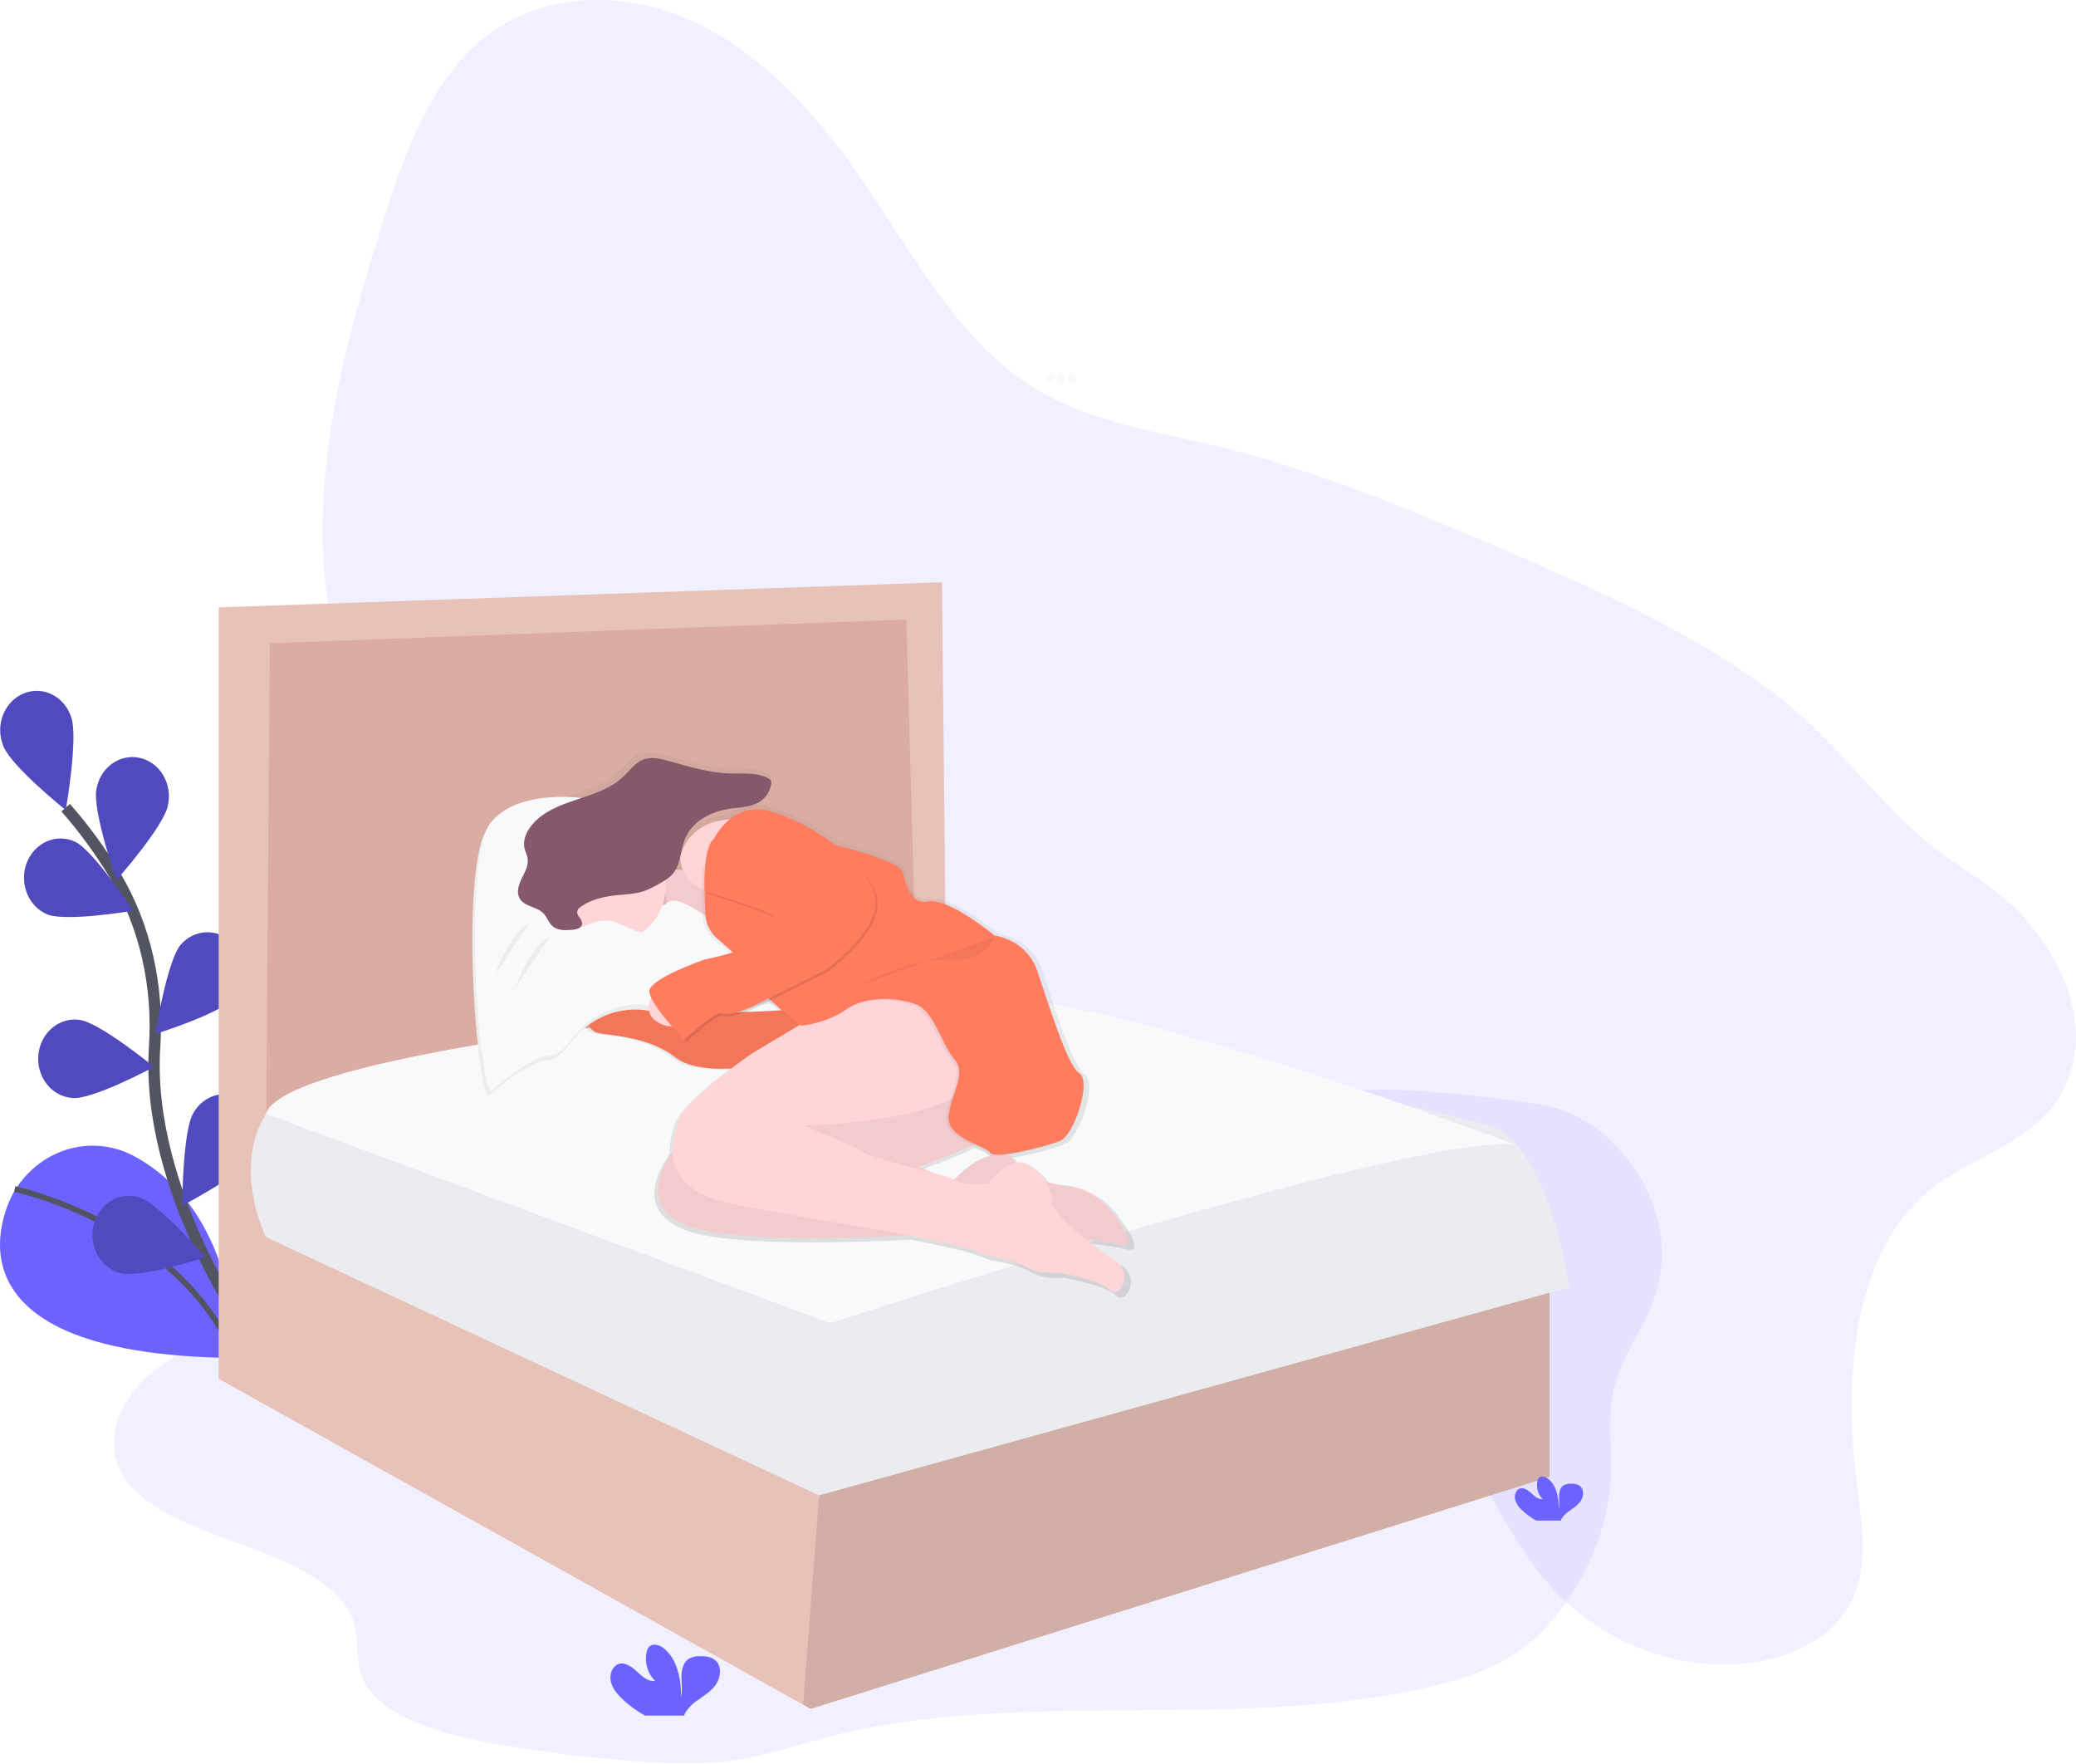
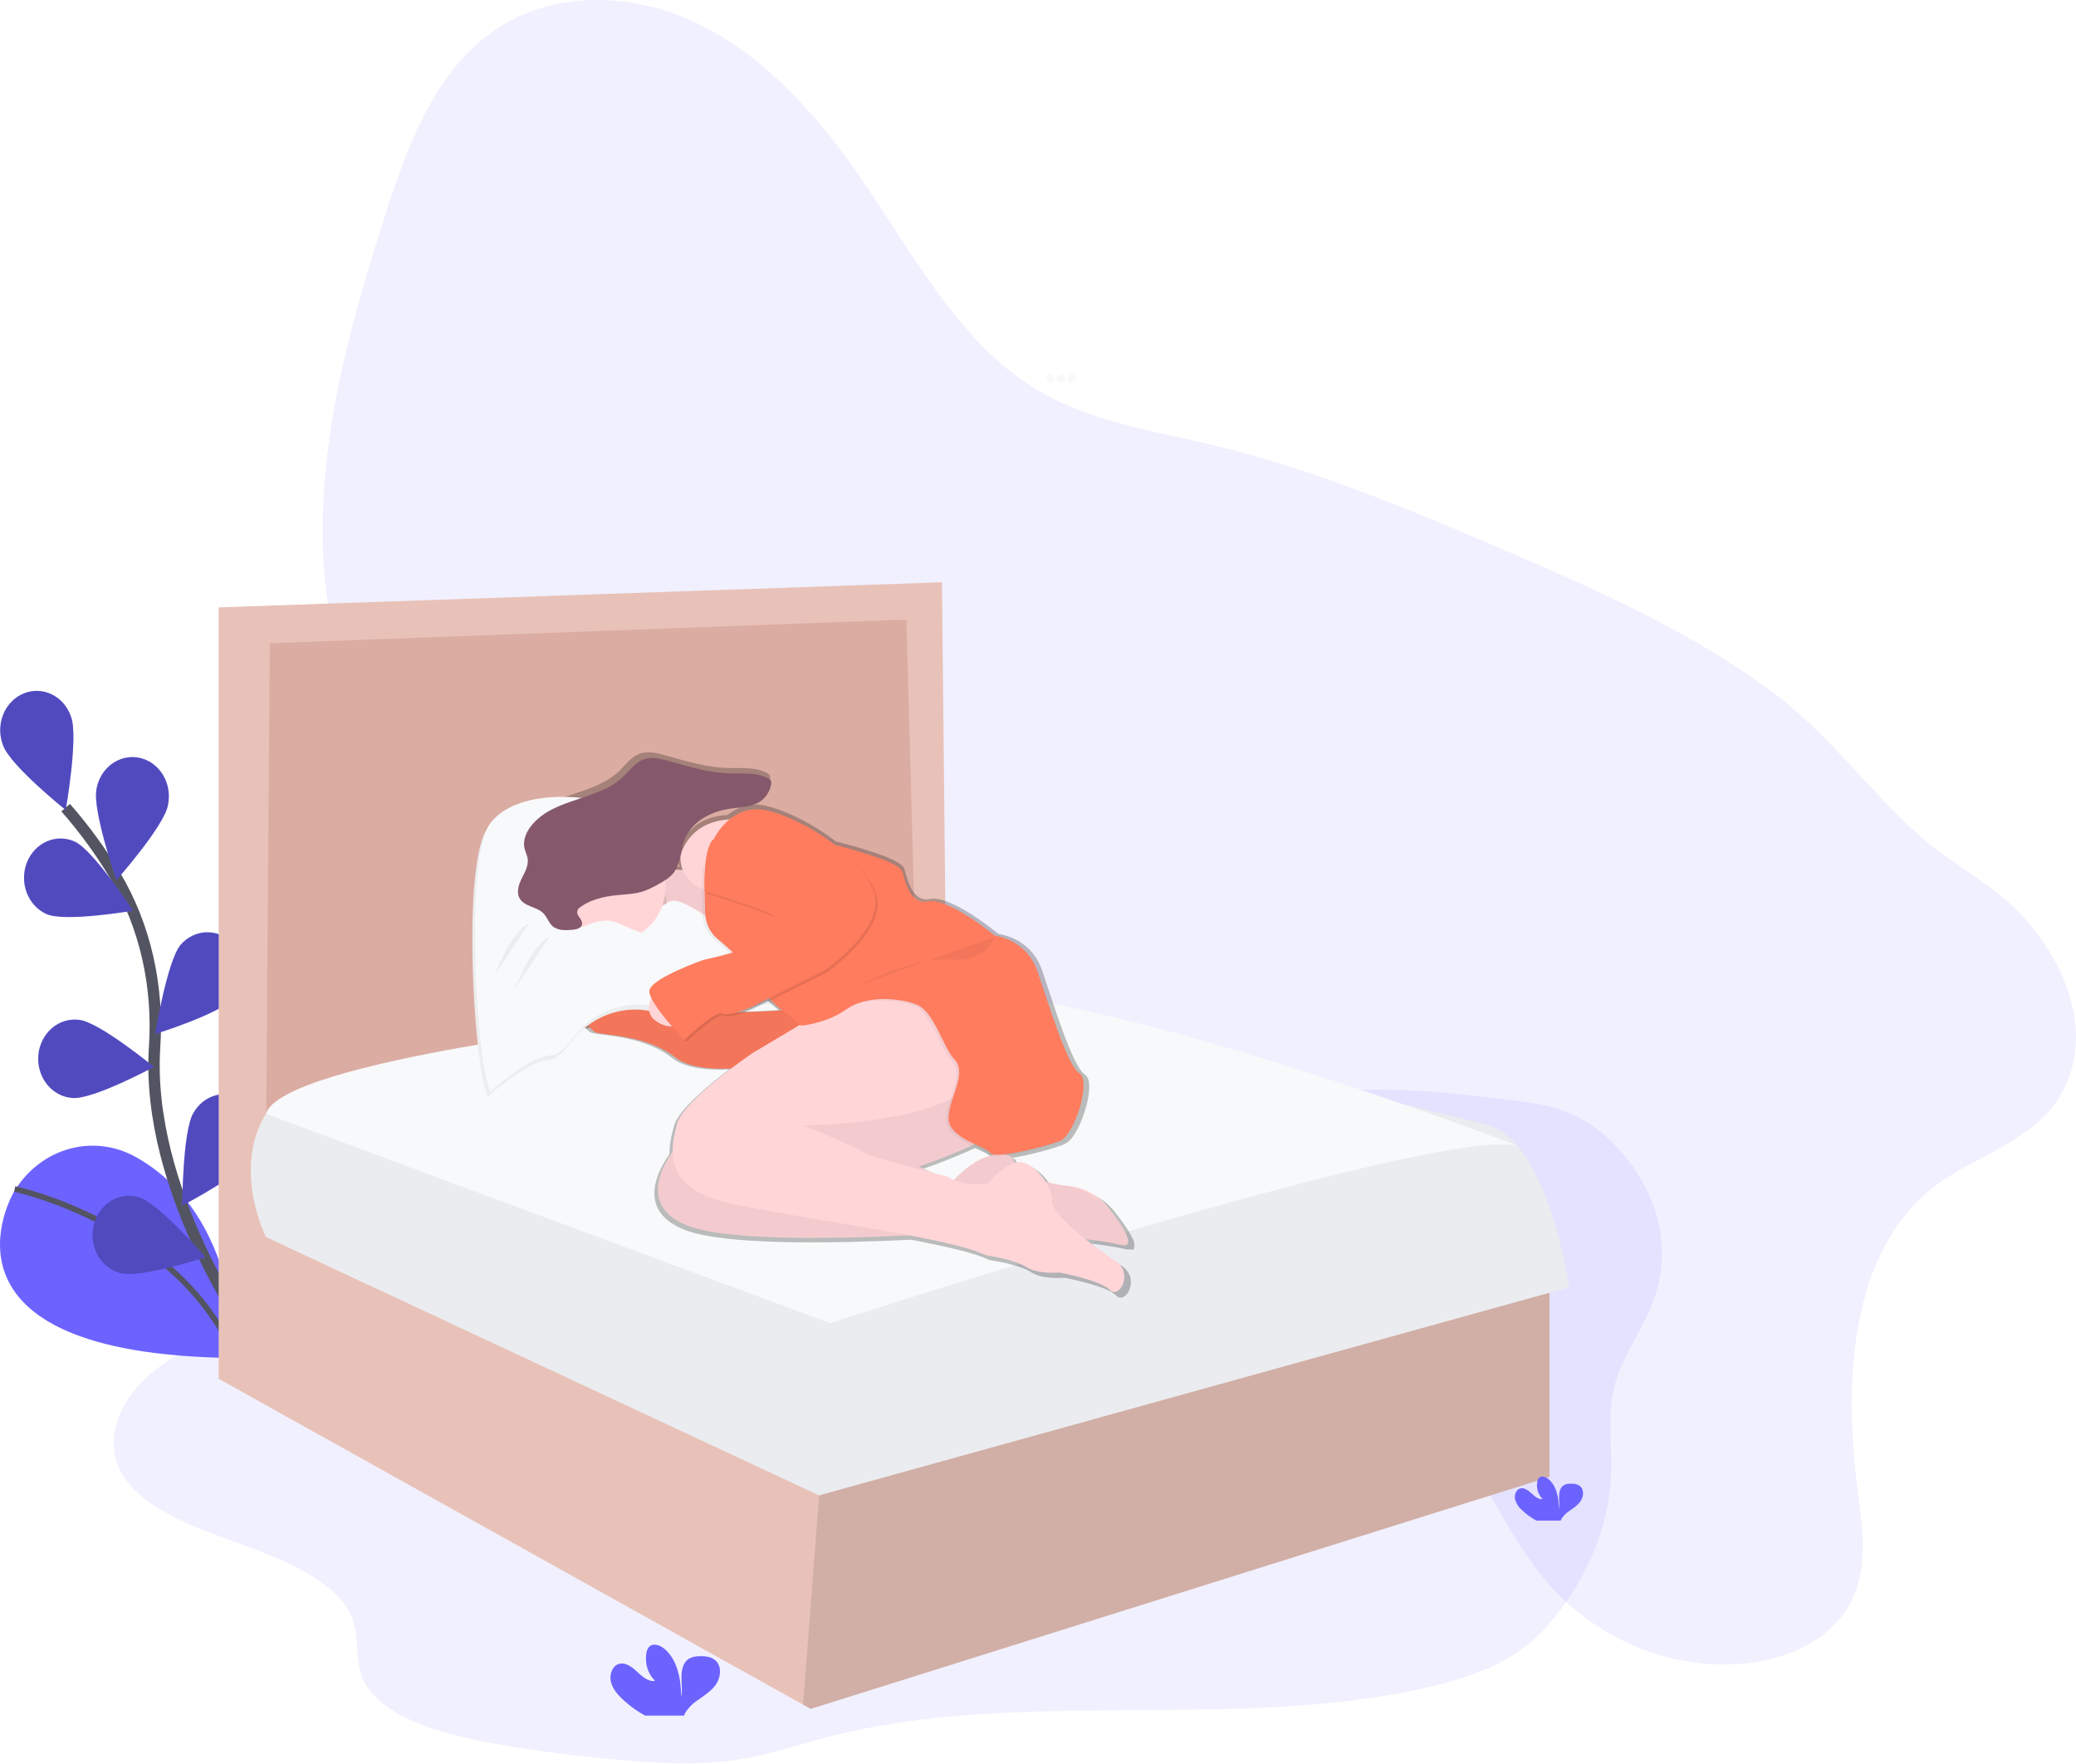
<svg xmlns="http://www.w3.org/2000/svg" width="365" height="310" viewBox="0 0 365 310" fill="none">
  <path opacity="0.1" d="M339.617 208.964C325.352 220.355 324.123 242.727 326.574 261.649C327.396 267.982 328.428 274.731 325.939 280.537C322.894 287.639 315.34 291.275 308.12 292.265C294.963 294.068 281.125 288.685 272.094 278.245C264.288 269.221 260.145 257.048 252.104 248.266C238.639 233.57 217.348 231.415 198.245 233.259C184.729 234.561 169.693 236.999 158.78 228.328C151.101 222.225 147.387 211.743 146.489 201.526C146.061 196.591 146.144 191.415 144.072 186.997C142.833 184.37 140.899 182.196 138.849 180.24C120.122 162.391 91.228 160.576 73.445 141.654C61.434 128.873 56.462 109.925 56.735 91.764C57.007 73.602 61.979 55.923 67.437 38.708C71.308 26.487 75.965 13.59 85.784 6.155C96.145 -1.707 110.521 -1.569 122.163 3.907C133.804 9.383 143.064 19.467 150.691 30.39C160.223 44.043 168.246 59.923 182.056 68.356C191.478 74.118 202.481 75.68 213.042 78.199C230.695 82.403 247.636 89.46 264.426 96.676C280.501 103.581 296.641 110.73 310.982 121.163C321.133 128.535 328.217 138.601 337.466 146.897C343.495 152.303 350.765 155.43 356.193 161.656C362.877 169.325 367.9 180.737 363.098 190.966C358.54 200.683 347.185 202.917 339.617 208.964Z" fill="#6C63FF" />
  <path d="M184.649 67.28C185.042 67.28 185.36 66.938 185.36 66.516C185.36 66.094 185.042 65.752 184.649 65.752C184.256 65.752 183.938 66.094 183.938 66.516C183.938 66.938 184.256 67.28 184.649 67.28Z" fill="#F8F9FA" />
  <path d="M186.548 67.28C186.941 67.28 187.259 66.938 187.259 66.516C187.259 66.094 186.941 65.752 186.548 65.752C186.155 65.752 185.837 66.094 185.837 66.516C185.837 66.938 186.155 67.28 186.548 67.28Z" fill="#F8F9FA" />
  <path d="M188.45 67.28C188.843 67.28 189.162 66.938 189.162 66.516C189.162 66.094 188.843 65.752 188.45 65.752C188.058 65.752 187.739 66.094 187.739 66.516C187.739 66.938 188.058 67.28 188.45 67.28Z" fill="#F8F9FA" />
  <path d="M2.458 209.506C2.458 209.506 -14.656 238.238 41.447 238.731C41.447 238.731 42.272 213.732 23.933 203.433C20.366 201.421 16.238 200.885 12.328 201.925C8.419 202.966 5 205.512 2.721 209.08L2.458 209.506Z" fill="#6C63FF" />
  <path d="M2.586 209.024C2.586 209.024 31.321 215.109 41.447 238.731" stroke="#535461" stroke-miterlimit="10" />
  <path d="M43.954 234.865C43.954 234.865 25.503 209.243 27.188 183.984C27.879 173.384 25.562 162.795 20.211 153.854C17.665 149.62 14.763 145.646 11.542 141.981" stroke="#535461" stroke-width="2" stroke-miterlimit="10" />
  <path d="M12.508 126.061C13.796 129.608 11.556 142.404 11.556 142.404C11.556 142.404 1.844 134.616 0.556 131.069C0.216 130.219 0.039 129.304 0.036 128.379C0.032 127.454 0.202 126.537 0.534 125.684C0.867 124.83 1.356 124.058 1.973 123.412C2.589 122.766 3.32 122.259 4.122 121.923C4.924 121.587 5.781 121.428 6.642 121.455C7.502 121.482 8.349 121.695 9.132 122.081C9.914 122.467 10.616 123.018 11.196 123.702C11.777 124.386 12.223 125.188 12.508 126.061V126.061Z" fill="#6C63FF" />
  <path d="M29.529 141.562C28.818 145.294 20.463 154.726 20.463 154.726C20.463 154.726 16.244 142.519 16.955 138.772C17.106 137.866 17.424 137.002 17.891 136.23C18.358 135.459 18.963 134.795 19.672 134.279C20.381 133.763 21.179 133.404 22.019 133.224C22.859 133.045 23.724 133.047 24.562 133.232C25.401 133.417 26.197 133.781 26.904 134.301C27.61 134.822 28.212 135.489 28.674 136.264C29.137 137.038 29.45 137.904 29.596 138.811C29.743 139.718 29.719 140.647 29.526 141.543L29.529 141.562Z" fill="#6C63FF" />
  <path d="M41.295 175.324C38.927 178.159 27.288 181.769 27.288 181.769C27.288 181.769 29.381 168.943 31.746 166.108C32.89 164.776 34.476 163.981 36.161 163.896C37.847 163.811 39.496 164.442 40.751 165.654C42.006 166.865 42.767 168.559 42.869 170.369C42.971 172.179 42.406 173.959 41.295 175.324V175.324Z" fill="#6C63FF" />
  <path d="M44.844 203.028C42.956 206.252 32.049 211.933 32.049 211.933C32.049 211.933 32.094 198.914 33.983 195.689C34.423 194.903 35.004 194.219 35.693 193.677C36.383 193.135 37.165 192.746 37.996 192.534C38.827 192.321 39.688 192.288 40.531 192.438C41.373 192.588 42.18 192.917 42.902 193.406C43.625 193.894 44.25 194.533 44.74 195.285C45.23 196.036 45.575 196.885 45.756 197.782C45.937 198.679 45.95 199.606 45.793 200.508C45.636 201.41 45.314 202.269 44.844 203.036V203.028Z" fill="#6C63FF" />
  <path d="M8.151 160.677C11.417 162.161 23.38 160.09 23.38 160.09C23.38 160.09 16.413 149.435 13.147 147.951C12.37 147.598 11.535 147.414 10.691 147.408C9.847 147.402 9.01 147.575 8.229 147.916C7.447 148.258 6.735 148.762 6.135 149.399C5.534 150.036 5.056 150.794 4.728 151.629C4.4 152.465 4.228 153.362 4.223 154.269C4.217 155.175 4.378 156.075 4.696 156.915C5.014 157.755 5.483 158.519 6.076 159.165C6.668 159.81 7.374 160.324 8.151 160.677V160.677Z" fill="#6C63FF" />
  <path d="M12.695 193.018C16.223 193.389 27.061 187.561 27.061 187.561C27.061 187.561 17.439 179.65 13.91 179.287C13.059 179.175 12.196 179.248 11.372 179.501C10.548 179.754 9.779 180.182 9.111 180.759C8.444 181.336 7.89 182.051 7.483 182.862C7.077 183.673 6.826 184.563 6.745 185.48C6.663 186.397 6.754 187.322 7.011 188.201C7.268 189.08 7.686 189.894 8.24 190.596C8.795 191.299 9.475 191.874 10.24 192.29C11.005 192.705 11.84 192.951 12.695 193.014V193.018Z" fill="#6C63FF" />
  <path d="M21.115 223.798C24.537 224.796 36.134 221.026 36.134 221.026C36.134 221.026 27.893 211.48 24.471 210.486C23.652 210.229 22.794 210.151 21.946 210.255C21.099 210.359 20.279 210.644 19.535 211.092C18.791 211.541 18.137 212.145 17.613 212.868C17.089 213.591 16.704 214.419 16.481 215.304C16.258 216.189 16.201 217.113 16.314 218.021C16.427 218.93 16.707 219.805 17.139 220.596C17.571 221.387 18.145 222.078 18.827 222.627C19.51 223.177 20.288 223.575 21.115 223.798V223.798Z" fill="#6C63FF" />
  <path opacity="0.25" d="M12.508 126.061C13.796 129.608 11.556 142.404 11.556 142.404C11.556 142.404 1.844 134.616 0.556 131.069C0.216 130.219 0.039 129.304 0.036 128.379C0.032 127.454 0.202 126.537 0.534 125.684C0.867 124.83 1.356 124.058 1.973 123.412C2.589 122.766 3.32 122.259 4.122 121.923C4.924 121.587 5.781 121.428 6.642 121.455C7.502 121.482 8.349 121.695 9.132 122.081C9.914 122.467 10.616 123.018 11.196 123.702C11.777 124.386 12.223 125.188 12.508 126.061V126.061Z" fill="black" />
  <path opacity="0.25" d="M29.529 141.562C28.818 145.294 20.463 154.726 20.463 154.726C20.463 154.726 16.244 142.519 16.955 138.772C17.106 137.866 17.424 137.002 17.891 136.23C18.358 135.459 18.963 134.795 19.672 134.279C20.381 133.763 21.179 133.404 22.019 133.224C22.859 133.045 23.724 133.047 24.562 133.232C25.401 133.417 26.197 133.781 26.904 134.301C27.61 134.822 28.212 135.489 28.674 136.264C29.137 137.038 29.45 137.904 29.596 138.811C29.743 139.718 29.719 140.647 29.526 141.543L29.529 141.562Z" fill="black" />
  <path opacity="0.25" d="M41.295 175.324C38.927 178.159 27.288 181.769 27.288 181.769C27.288 181.769 29.381 168.943 31.746 166.108C32.89 164.776 34.476 163.981 36.161 163.896C37.847 163.811 39.496 164.442 40.751 165.654C42.006 166.865 42.767 168.559 42.869 170.369C42.971 172.179 42.406 173.959 41.295 175.324V175.324Z" fill="black" />
  <path opacity="0.25" d="M44.844 203.028C42.956 206.252 32.049 211.933 32.049 211.933C32.049 211.933 32.094 198.914 33.983 195.689C34.423 194.903 35.004 194.219 35.693 193.677C36.383 193.135 37.165 192.746 37.996 192.534C38.827 192.321 39.688 192.288 40.531 192.438C41.373 192.588 42.18 192.917 42.902 193.406C43.625 193.894 44.25 194.533 44.74 195.285C45.23 196.036 45.575 196.885 45.756 197.782C45.937 198.679 45.95 199.606 45.793 200.508C45.636 201.41 45.314 202.269 44.844 203.036V203.028Z" fill="black" />
  <path opacity="0.25" d="M8.151 160.677C11.417 162.161 23.38 160.09 23.38 160.09C23.38 160.09 16.413 149.435 13.147 147.951C12.37 147.598 11.535 147.414 10.691 147.408C9.847 147.402 9.01 147.575 8.229 147.916C7.447 148.258 6.735 148.762 6.135 149.399C5.534 150.036 5.056 150.794 4.728 151.629C4.4 152.465 4.228 153.362 4.223 154.269C4.217 155.175 4.378 156.075 4.696 156.915C5.014 157.755 5.483 158.519 6.076 159.165C6.668 159.81 7.374 160.324 8.151 160.677V160.677Z" fill="black" />
  <path opacity="0.25" d="M12.695 193.018C16.223 193.389 27.061 187.561 27.061 187.561C27.061 187.561 17.439 179.65 13.91 179.287C13.059 179.175 12.196 179.248 11.372 179.501C10.548 179.754 9.779 180.182 9.111 180.759C8.444 181.336 7.89 182.051 7.483 182.862C7.077 183.673 6.826 184.563 6.745 185.48C6.663 186.397 6.754 187.322 7.011 188.201C7.268 189.08 7.686 189.894 8.24 190.596C8.795 191.299 9.475 191.874 10.24 192.29C11.005 192.705 11.84 192.951 12.695 193.014V193.018Z" fill="black" />
  <path opacity="0.25" d="M21.115 223.798C24.537 224.796 36.134 221.026 36.134 221.026C36.134 221.026 27.893 211.48 24.471 210.486C23.652 210.229 22.794 210.151 21.946 210.255C21.099 210.359 20.279 210.644 19.535 211.092C18.791 211.541 18.137 212.145 17.613 212.868C17.089 213.591 16.704 214.419 16.481 215.304C16.258 216.189 16.201 217.113 16.314 218.021C16.427 218.93 16.707 219.805 17.139 220.596C17.571 221.387 18.145 222.078 18.827 222.627C19.51 223.177 20.288 223.575 21.115 223.798V223.798Z" fill="black" />
  <path opacity="0.1" d="M160.023 185.672C153.463 185.516 146.416 185.869 141.203 188.64C131.536 193.768 132.838 204.167 126.534 211.383C121.21 217.476 111.035 220.64 101.168 222.659C85.093 225.95 68.235 227.181 52.271 230.717C42.859 232.802 33.517 235.834 27.067 241.02C20.618 246.207 17.725 253.943 22.085 260.08C26.118 265.752 35.001 268.787 43.09 271.726C51.18 274.664 59.749 278.519 62 284.645C63.253 288.054 62.321 291.731 63.785 295.096C66.671 301.737 77.481 304.872 87.192 306.568C94.95 307.922 102.836 308.92 110.783 309.536C117.132 310.037 123.627 310.3 129.858 309.325C135.254 308.479 140.25 306.728 145.426 305.381C178.307 296.777 216.126 304.219 249.663 296.933C255.767 295.616 261.771 293.761 266.397 290.726C269.85 288.47 272.404 285.65 274.555 282.726C280.031 275.306 283.031 266.984 283.262 258.64C283.401 253.639 282.572 248.585 283.846 243.658C285.182 238.531 288.748 233.815 290.647 228.773C294.1 219.609 291.683 209.48 284.167 201.552C281.484 198.629 278.195 196.432 274.569 195.14C271.531 194.094 268.134 193.693 264.788 193.285C255.467 192.198 246.024 191.107 236.619 191.72C229.929 192.157 223.379 193.452 216.668 193.686C207.249 194.016 199.871 191.682 191.333 189.49C181.511 186.989 170.459 185.917 160.023 185.672Z" fill="#6C63FF" />
  <path d="M41.478 109.825V209.061L164.345 183.413L161.997 107.302L41.478 109.825Z" fill="#DBACA2" />
  <path d="M272.439 226.829V259.627L142.529 300.417L141.203 299.678L38.447 242.386V106.775L165.616 102.36L166.399 177.628L161.31 179.313L159.353 108.912L47.444 113.083L46.664 215.053L144.093 260.888L144.169 260.87L272.439 226.829Z" fill="#E8C2B8" />
  <path opacity="0.1" d="M272.439 226.829V259.627L142.529 300.417L141.203 299.678L144.169 260.87L272.439 226.829Z" fill="black" />
  <path d="M115.824 179.205C115.824 179.205 52.927 185.95 46.819 195.719C40.712 205.488 46.767 217.472 46.767 217.472L144.003 262.884L275.867 226.302C275.867 226.302 272.346 200.65 261.391 197.708C250.436 194.766 163.168 174.582 163.168 174.582C163.168 174.582 127.952 172.267 115.824 179.205Z" fill="#EBECF0" />
  <path d="M46.76 195.812L145.954 232.606C145.954 232.606 251.755 198.131 266.742 201.377C266.742 201.377 192.731 172.909 163.168 174.148C139.608 175.135 114.94 179.29 114.94 179.29C114.94 179.29 49.502 186.355 46.76 195.812Z" fill="#F8F9FA" />
-   <path d="M199.377 219.483L199.402 219.446V219.423L199.419 219.386V219.36V219.323V219.297V219.257V219.231V219.182V219.16C199.419 219.138 199.419 219.116 199.419 219.093C199.419 219.067 199.419 219.041 199.419 219.015C199.419 218.989 199.419 219.015 199.419 218.989C199.419 218.963 199.419 218.952 199.419 218.934V218.9V218.845V218.808V218.752V218.715V218.655V218.618V218.555V218.522L199.391 218.429L199.357 218.325V218.292L199.329 218.218V218.177L199.302 218.106L199.284 218.062L199.257 217.991L199.236 217.943L199.205 217.873L199.184 217.828L199.146 217.75L199.125 217.709L199.074 217.602L199.012 217.476L198.991 217.435L198.946 217.346L198.922 217.298L198.877 217.216L198.849 217.164L198.804 217.082L198.728 216.96L198.68 216.878L198.649 216.826L198.597 216.737L198.57 216.689L198.501 216.57V216.548L198.414 216.407L198.387 216.366L198.324 216.266L198.29 216.214L198.231 216.125L198.197 216.069L198.138 215.98L198.1 215.921L198.038 215.847L198 215.791L197.934 215.695L197.9 215.647L197.813 215.52V215.502L197.713 215.353L197.679 215.301L197.613 215.205L197.568 215.142L197.506 215.053L197.461 214.99L197.399 214.901L197.354 214.841L197.289 214.749L197.244 214.689L197.175 214.593L197.133 214.537L197.051 214.426L197.023 214.389C196.712 213.966 196.391 213.543 196.07 213.135C195.164 211.978 194.055 211.024 192.807 210.329C191.558 209.633 190.194 209.208 188.792 209.08C188.506 209.054 188.205 209.02 187.901 208.979H187.774L187.549 208.946H187.442L187.097 208.894L186.769 208.838L186.655 208.816L186.424 208.772L186.286 208.742L186.075 208.697L185.927 208.664L185.726 208.616L185.574 208.579L185.374 208.527L185.219 208.486L185.022 208.43L184.867 208.386L184.67 208.326C183.634 206.672 182.06 205.199 180.527 204.913C180.105 204.843 179.673 204.867 179.26 204.983L179.187 204.898L179.084 204.772L178.946 204.583L178.856 204.457L178.711 204.238L178.638 204.13C178.567 204.019 178.499 203.905 178.435 203.789C178.231 203.691 178.018 203.618 177.799 203.57C180.854 203.073 183.867 202.31 186.807 201.288C186.949 201.23 187.085 201.154 187.211 201.062L187.273 201.04C189.831 200.038 192.973 190.28 190.764 188.915C188.554 187.549 185.181 176.3 183.203 170.538C181.224 164.776 175.524 164.164 175.524 164.164C175.524 164.164 167.266 157.289 163.544 158.039C159.822 158.788 159.239 152.789 158.89 152.54C158.85 152.504 158.816 152.46 158.79 152.41C157.892 150.9 150.756 148.886 146.907 147.891C143.143 144.96 138.655 142.686 135.027 141.747C133.814 141.395 132.543 141.349 131.311 141.613C130.08 141.877 128.922 142.443 127.928 143.268C120.305 143.684 119.09 149.873 119.09 149.873C119.064 150.717 119.2 151.558 119.49 152.343C119.079 152.349 118.667 152.326 118.258 152.273C119.142 150.704 119.169 148.685 119.829 146.96C121.13 143.547 124.721 141.784 128.115 141.324C130.093 141.057 132.258 141.057 133.818 139.725C134.621 139.035 135.17 138.061 135.365 136.976C135.428 136.742 135.409 136.491 135.31 136.271C135.213 136.129 135.083 136.016 134.933 135.945C132.89 134.772 130.428 135.076 128.108 135.021C124.338 134.932 120.664 133.822 117.018 132.795C115.475 132.36 113.808 131.941 112.316 132.557C110.908 133.136 109.948 134.516 108.819 135.588C104.192 139.974 96.511 139.339 92.395 144.281C91.442 145.428 90.728 146.982 91.076 148.474C91.218 149.082 91.532 149.642 91.632 150.262C91.833 151.486 91.183 152.659 90.635 153.753C90.086 154.848 89.599 156.176 90.117 157.289C90.9 158.988 93.293 158.862 94.536 160.209C95.112 160.836 95.392 161.734 95.993 162.331C96.956 163.285 98.437 163.211 99.742 163.073C100.257 163.021 101.027 162.869 101.31 162.383C102.319 163.404 103.535 164.158 104.862 164.588C106.189 165.017 107.591 165.109 108.957 164.858C110.323 164.606 111.615 164.017 112.733 163.137C113.851 162.257 114.764 161.11 115.399 159.786C118.212 159.582 121.007 160.394 123.34 162.094C123.692 163.207 124.337 164.187 125.197 164.914C126.012 165.6 126.982 166.442 127.959 167.344C125.484 168.045 123.285 168.494 123.285 168.494C123.285 168.494 113.514 171.87 113.514 174.119C113.549 174.526 113.667 174.92 113.859 175.272C113.612 175.831 113.472 176.438 113.449 177.057C110.752 176.567 108.594 175.829 107.479 174.742C107.479 174.742 107.162 174.649 106.671 174.545C106.015 173.644 104.089 171.139 102.943 171.239C102.18 171.306 101.907 173.213 101.81 174.92C101.71 175.013 101.622 175.12 101.548 175.239C100.384 177.113 102.48 180.864 103.875 181.491C105.27 182.118 112.948 181.862 118.182 185.991C120.502 187.82 124.49 188.173 128.194 188.002C124.469 190.829 119.252 195.174 118.527 197.867C118.137 199.296 117.678 201.069 117.706 202.891C115.427 206.13 111.978 212.968 120.505 216.248C127.535 218.945 146.592 218.6 160.171 217.939C166.489 219.138 171.706 220.344 173.895 221.497C173.895 221.497 179.129 222.24 181.224 223.623C183.32 225.007 187.156 224.625 187.156 224.625C187.156 224.625 194.599 226.002 196.229 227.749C197.858 229.497 200.648 224.748 197.161 222.499C195.801 221.624 193.774 220.18 191.81 218.6C194.333 218.919 196.56 219.268 197.976 219.624L198.117 219.657H198.162H198.252H198.304H198.38H198.428H198.501H198.846H198.936H198.963H199.018H199.049H199.094H199.122H199.163H199.191L199.229 219.639H199.253L199.288 219.613H199.305L199.35 219.572L199.377 219.483ZM167.245 207.499C167.245 207.499 166.265 207.258 164.801 206.887L161.894 205.625C161.894 205.625 166.855 203.948 171.45 201.815C172.766 202.435 173.922 202.928 174.212 203.377C174.337 203.526 174.507 203.622 174.692 203.648C172.966 204.108 170.749 205.291 168.15 208.022C167.834 207.877 167.532 207.702 167.245 207.499V207.499ZM132.12 177.372L134.989 175.94C135.614 176.512 136.283 177.053 136.939 177.58C135.365 177.68 133.249 177.792 130.856 177.862C131.588 177.599 132.12 177.372 132.12 177.372Z" fill="url(#paint0_linear)" />
+   <path d="M199.377 219.483L199.402 219.446V219.423L199.419 219.386V219.36V219.323V219.297V219.257V219.231V219.182V219.16C199.419 219.138 199.419 219.116 199.419 219.093C199.419 219.067 199.419 219.041 199.419 219.015C199.419 218.989 199.419 219.015 199.419 218.989C199.419 218.963 199.419 218.952 199.419 218.934V218.9V218.845V218.808V218.752V218.715V218.655V218.618V218.555V218.522L199.391 218.429L199.357 218.325V218.292L199.329 218.218V218.177L199.302 218.106L199.284 218.062L199.257 217.991L199.236 217.943L199.205 217.873L199.184 217.828L199.146 217.75L199.125 217.709L199.074 217.602L199.012 217.476L198.991 217.435L198.946 217.346L198.922 217.298L198.877 217.216L198.849 217.164L198.804 217.082L198.728 216.96L198.68 216.878L198.649 216.826L198.597 216.737L198.57 216.689L198.501 216.57V216.548L198.414 216.407L198.387 216.366L198.324 216.266L198.29 216.214L198.231 216.125L198.197 216.069L198.138 215.98L198.1 215.921L198.038 215.847L198 215.791L197.934 215.695L197.9 215.647L197.813 215.52V215.502L197.713 215.353L197.679 215.301L197.613 215.205L197.568 215.142L197.506 215.053L197.461 214.99L197.399 214.901L197.354 214.841L197.289 214.749L197.244 214.689L197.175 214.593L197.133 214.537L197.051 214.426L197.023 214.389C196.712 213.966 196.391 213.543 196.07 213.135C195.164 211.978 194.055 211.024 192.807 210.329C191.558 209.633 190.194 209.208 188.792 209.08C188.506 209.054 188.205 209.02 187.901 208.979H187.774L187.549 208.946H187.442L187.097 208.894L186.769 208.838L186.655 208.816L186.424 208.772L186.286 208.742L186.075 208.697L185.927 208.664L185.726 208.616L185.574 208.579L185.374 208.527L185.219 208.486L185.022 208.43L184.867 208.386L184.67 208.326C183.634 206.672 182.06 205.199 180.527 204.913C180.105 204.843 179.673 204.867 179.26 204.983L179.187 204.898L179.084 204.772L178.946 204.583L178.856 204.457L178.711 204.238L178.638 204.13C178.567 204.019 178.499 203.905 178.435 203.789C178.231 203.691 178.018 203.618 177.799 203.57C180.854 203.073 183.867 202.31 186.807 201.288C186.949 201.23 187.085 201.154 187.211 201.062L187.273 201.04C189.831 200.038 192.973 190.28 190.764 188.915C188.554 187.549 185.181 176.3 183.203 170.538C181.224 164.776 175.524 164.164 175.524 164.164C175.524 164.164 167.266 157.289 163.544 158.039C159.822 158.788 159.239 152.789 158.89 152.54C158.85 152.504 158.816 152.46 158.79 152.41C157.892 150.9 150.756 148.886 146.907 147.891C143.143 144.96 138.655 142.686 135.027 141.747C133.814 141.395 132.543 141.349 131.311 141.613C130.08 141.877 128.922 142.443 127.928 143.268C120.305 143.684 119.09 149.873 119.09 149.873C119.064 150.717 119.2 151.558 119.49 152.343C119.079 152.349 118.667 152.326 118.258 152.273C119.142 150.704 119.169 148.685 119.829 146.96C121.13 143.547 124.721 141.784 128.115 141.324C130.093 141.057 132.258 141.057 133.818 139.725C134.621 139.035 135.17 138.061 135.365 136.976C135.428 136.742 135.409 136.491 135.31 136.271C135.213 136.129 135.083 136.016 134.933 135.945C132.89 134.772 130.428 135.076 128.108 135.021C124.338 134.932 120.664 133.822 117.018 132.795C115.475 132.36 113.808 131.941 112.316 132.557C110.908 133.136 109.948 134.516 108.819 135.588C104.192 139.974 96.511 139.339 92.395 144.281C91.442 145.428 90.728 146.982 91.076 148.474C91.218 149.082 91.532 149.642 91.632 150.262C91.833 151.486 91.183 152.659 90.635 153.753C90.086 154.848 89.599 156.176 90.117 157.289C90.9 158.988 93.293 158.862 94.536 160.209C95.112 160.836 95.392 161.734 95.993 162.331C96.956 163.285 98.437 163.211 99.742 163.073C100.257 163.021 101.027 162.869 101.31 162.383C102.319 163.404 103.535 164.158 104.862 164.588C106.189 165.017 107.591 165.109 108.957 164.858C110.323 164.606 111.615 164.017 112.733 163.137C113.851 162.257 114.764 161.11 115.399 159.786C118.212 159.582 121.007 160.394 123.34 162.094C123.692 163.207 124.337 164.187 125.197 164.914C126.012 165.6 126.982 166.442 127.959 167.344C125.484 168.045 123.285 168.494 123.285 168.494C123.285 168.494 113.514 171.87 113.514 174.119C113.549 174.526 113.667 174.92 113.859 175.272C113.612 175.831 113.472 176.438 113.449 177.057C110.752 176.567 108.594 175.829 107.479 174.742C107.479 174.742 107.162 174.649 106.671 174.545C106.015 173.644 104.089 171.139 102.943 171.239C102.18 171.306 101.907 173.213 101.81 174.92C101.71 175.013 101.622 175.12 101.548 175.239C100.384 177.113 102.48 180.864 103.875 181.491C105.27 182.118 112.948 181.862 118.182 185.991C120.502 187.82 124.49 188.173 128.194 188.002C124.469 190.829 119.252 195.174 118.527 197.867C118.137 199.296 117.678 201.069 117.706 202.891C115.427 206.13 111.978 212.968 120.505 216.248C127.535 218.945 146.592 218.6 160.171 217.939C166.489 219.138 171.706 220.344 173.895 221.497C173.895 221.497 179.129 222.24 181.224 223.623C183.32 225.007 187.156 224.625 187.156 224.625C187.156 224.625 194.599 226.002 196.229 227.749C197.858 229.497 200.648 224.748 197.161 222.499C195.801 221.624 193.774 220.18 191.81 218.6C194.333 218.919 196.56 219.268 197.976 219.624L198.117 219.657H198.162H198.252H198.304H198.38H198.428H198.501H198.846H198.936H198.963H199.018H199.049H199.094H199.122H199.163H199.191L199.229 219.639H199.253L199.288 219.613H199.305L199.35 219.572L199.377 219.483ZM167.245 207.499C167.245 207.499 166.265 207.258 164.801 206.887L161.894 205.625C161.894 205.625 166.855 203.948 171.45 201.815C172.766 202.435 173.922 202.928 174.212 203.377C174.337 203.526 174.507 203.622 174.692 203.648C172.966 204.108 170.749 205.291 168.15 208.022C167.834 207.877 167.532 207.702 167.245 207.499V207.499ZM132.12 177.372L134.989 175.94C135.614 176.512 136.283 177.053 136.939 177.58C135.365 177.68 133.249 177.792 130.856 177.862C131.588 177.599 132.12 177.372 132.12 177.372Z" fill="black" fill-opacity="0.25" />
  <path d="M107.673 174.983C107.673 174.983 105.166 171.325 103.802 171.436C102.439 171.547 102.663 177.677 102.663 177.677L107.673 174.983Z" fill="#FFD5D8" />
  <path d="M139.898 177.432C139.898 177.432 113.252 179.758 108.242 174.861C108.242 174.861 103.575 173.514 102.435 175.35C101.296 177.187 103.347 180.856 104.714 181.468C106.081 182.081 113.597 181.839 118.721 185.872C123.844 189.905 137.281 186.614 137.281 186.614L142.86 184.288L139.898 177.432Z" fill="#FF7C5E" />
  <path opacity="0.05" d="M139.898 177.432C139.898 177.432 113.252 179.758 108.242 174.861C108.242 174.861 103.575 173.514 102.435 175.35C101.296 177.187 103.347 180.856 104.714 181.468C106.081 182.081 113.597 181.839 118.721 185.872C123.844 189.905 137.281 186.614 137.281 186.614L142.86 184.288L139.898 177.432Z" fill="black" />
  <path d="M178.045 191.137C178.045 191.137 172.351 186.733 160.623 192.25C148.895 197.767 119.632 200.695 119.632 200.695C119.632 200.695 109.841 211.217 121.013 215.502C132.185 219.787 174.302 216.244 174.302 216.244C174.302 216.244 191.495 217.468 196.847 218.815C200.085 219.631 197.537 215.691 195 212.456C194.114 211.322 193.028 210.388 191.805 209.707C190.582 209.026 189.246 208.611 187.874 208.486C184.511 208.178 179.847 207.043 177.713 203.273C177.713 203.273 173.615 201.069 167.466 207.677L161.535 205.087C161.535 205.087 177.817 199.581 178.386 195.908C178.956 192.235 178.045 191.137 178.045 191.137Z" fill="#FFD5D8" />
  <path opacity="0.05" d="M178.045 191.137C178.045 191.137 172.351 186.733 160.623 192.25C148.895 197.767 119.632 200.695 119.632 200.695C119.632 200.695 109.841 211.217 121.013 215.502C132.185 219.787 174.302 216.244 174.302 216.244C174.302 216.244 191.495 217.468 196.847 218.815C199.685 219.527 198.072 216.589 195.935 213.688C194.87 212.23 193.546 211.014 192.041 210.108C190.536 209.203 188.879 208.626 187.166 208.412C183.886 208.011 179.702 206.783 177.717 203.273C177.717 203.273 173.618 201.069 167.47 207.677L161.535 205.087C161.535 205.087 177.817 199.581 178.386 195.908C178.956 192.235 178.045 191.137 178.045 191.137Z" fill="black" />
  <path d="M178.158 173.762C178.158 173.762 170.984 161.519 154.019 172.171L132.268 185.156C132.268 185.156 120.184 193.356 119.059 197.515C117.933 201.674 116.211 208.772 128.056 211.465C139.902 214.159 167.456 217.583 173.263 220.644C173.263 220.644 178.386 221.386 180.437 222.726C182.488 224.065 186.244 223.705 186.244 223.705C186.244 223.705 193.532 225.052 195.127 226.766C196.722 228.48 199.453 223.827 196.039 221.627C192.624 219.427 184.88 213.55 184.991 211.239C185.101 208.927 182.371 204.843 179.74 204.345C177.109 203.848 173.705 208.015 173.705 208.015C173.705 208.015 169.379 208.757 166.758 206.902C166.758 206.902 153.321 203.596 151.954 202.62C150.587 201.644 141.251 197.849 141.251 197.849C141.251 197.849 163.347 197.604 169.831 191.241C169.831 191.241 172.338 189.282 174.385 189.894C174.402 189.913 184.535 185.754 178.158 173.762Z" fill="#FFD5D8" />
  <path d="M113.594 150.756C113.594 150.756 120.084 155.649 125.094 150.756C130.103 145.862 127.262 165.808 127.262 165.808C127.262 165.808 120.316 155.894 109.955 162.383L113.594 150.756Z" fill="#FFD5D8" />
  <path opacity="0.05" d="M113.594 150.756C113.594 150.756 120.084 155.649 125.094 150.756C130.103 145.862 127.262 165.808 127.262 165.808C127.262 165.808 120.316 155.894 109.955 162.383L113.594 150.756Z" fill="black" />
  <path d="M85.811 192.729C85.811 192.729 92.644 186.488 96.514 186.366C97.667 186.329 99 185.067 100.312 183.316C101.969 181.104 104.155 179.417 106.636 178.437C109.116 177.456 111.798 177.219 114.395 177.751C116.597 178.189 119.307 178.177 122.598 177.302C134.554 174.119 128.633 166.171 128.633 166.171L124.876 162.747C124.876 162.747 119.753 158.955 117.816 159.2C115.879 159.445 110.87 164.951 110.3 164.339C109.73 163.726 102.784 158.22 101.645 156.751C100.505 155.282 91.391 150.511 93.669 149.164C95.948 147.817 107.445 142.801 105.166 141.821C102.887 140.842 90.59 139.373 85.808 145.491C81.026 151.609 83.415 189.178 85.811 192.729Z" fill="#F8F9FA" />
  <path opacity="0.05" d="M85.811 192.729C85.811 192.729 92.644 186.488 96.514 186.366C97.667 186.329 99 185.067 100.312 183.316C101.969 181.104 104.155 179.417 106.636 178.437C109.116 177.456 111.798 177.219 114.395 177.751C116.597 178.189 119.307 178.177 122.598 177.302C134.554 174.119 128.633 166.171 128.633 166.171L124.876 162.747C124.876 162.747 119.753 158.955 117.816 159.2C115.879 159.445 110.87 164.951 110.3 164.339C109.73 163.726 102.784 158.22 101.645 156.751C100.505 155.282 91.391 150.511 93.669 149.164C95.948 147.817 107.445 142.801 105.166 141.821C102.887 140.842 90.59 139.373 85.808 145.491C81.026 151.609 83.415 189.178 85.811 192.729Z" fill="black" />
  <path d="M86.267 191.872C86.267 191.872 93.1 185.631 96.97 185.509C98.123 185.472 99.456 184.21 100.768 182.459C102.423 180.249 104.606 178.563 107.083 177.583C109.56 176.602 112.239 176.362 114.833 176.89C117.036 177.328 119.746 177.317 123.036 176.441C134.992 173.258 129.071 165.311 129.071 165.311L125.315 161.886C125.315 161.886 120.191 158.094 118.254 158.339C116.318 158.584 111.308 164.09 110.738 163.478C110.169 162.866 103.222 157.36 102.083 155.89C100.944 154.421 91.846 149.654 94.118 148.322C96.39 146.99 107.897 141.959 105.618 140.979C103.34 140 91.042 138.53 86.26 144.649C81.479 150.767 83.875 188.321 86.267 191.872Z" fill="#F8F9FA" />
  <path d="M119.629 150.511C119.629 150.511 121.451 141.209 134.775 144.882C148.098 148.555 154.702 156.506 154.702 156.506L142.619 162.502L127.814 157.118C127.814 157.118 119.518 157.226 119.629 150.511Z" fill="#FFD5D8" />
  <path opacity="0.05" d="M144 148.184C144 148.184 156.812 151.153 158.02 153.197C158.046 153.245 158.08 153.288 158.12 153.323C158.466 153.568 159.032 159.441 162.674 158.706C166.316 157.972 174.413 164.702 174.413 164.702C174.413 164.702 179.992 165.314 181.929 170.943C183.865 176.571 187.166 187.587 189.331 188.93C191.495 190.273 188.419 199.819 185.916 200.802C183.413 201.785 174.416 204.108 173.618 202.884C172.821 201.659 165.875 200.312 166.33 196.398C166.786 192.484 169.517 188.811 167.366 186.485C165.215 184.158 163.838 178.04 160.648 176.816C157.457 175.591 151.764 175.224 148.35 177.673C144.935 180.122 140.81 180.229 140.81 180.229C140.81 180.229 133.749 175.825 132.61 172.764C131.843 170.701 128.025 167.251 125.615 165.222C124.984 164.689 124.468 164.014 124.103 163.246C123.739 162.477 123.535 161.632 123.506 160.769C123.406 157.749 123.316 153.297 123.613 152.577C124.068 151.464 130.331 144.868 130.331 144.868L144 148.184Z" fill="black" />
  <path d="M144.455 147.951C144.455 147.951 157.268 150.919 158.476 152.963C158.502 153.012 158.536 153.054 158.576 153.089C158.921 153.334 159.487 159.207 163.13 158.473C166.772 157.738 174.868 164.468 174.868 164.468C174.868 164.468 180.448 165.08 182.384 170.709C184.321 176.337 187.622 187.353 189.786 188.696C191.951 190.039 188.875 199.585 186.372 200.568C183.869 201.552 174.872 203.874 174.074 202.65C173.277 201.425 166.33 200.079 166.786 196.164C167.242 192.25 169.973 188.577 167.822 186.251C165.671 183.924 164.293 177.806 161.103 176.582C157.913 175.358 152.22 174.99 148.805 177.439C145.391 179.888 140.892 180.314 140.892 180.314C140.892 180.314 134.233 175.603 133.093 172.545C132.327 170.483 128.508 167.032 126.099 165.003C125.467 164.47 124.951 163.795 124.587 163.027C124.222 162.258 124.018 161.413 123.989 160.55C123.889 157.53 123.799 153.078 124.096 152.358C124.552 151.245 130.815 144.649 130.815 144.649L144.455 147.951Z" fill="#FF7C5E" />
  <path d="M114.961 174.493C114.847 174.616 112.91 177.677 115.189 179.387C115.819 179.884 116.547 180.218 117.317 180.364C118.087 180.51 118.878 180.464 119.629 180.229L114.961 174.493Z" fill="#FFD5D8" />
  <path opacity="0.1" d="M125.881 147.817C125.881 147.817 128.957 141.209 135.548 142.923C142.139 144.637 151.716 150.878 153.995 157.118C156.273 163.359 145.363 170.954 145.363 170.954L132.382 177.439C132.382 177.439 128.398 179.153 127.259 178.552C126.119 177.951 120.654 183.197 120.654 183.197C120.654 183.197 114.505 176.834 114.505 174.63C114.505 172.427 124.072 169.099 124.072 169.099C124.072 169.099 135.465 166.772 135.344 164.45C135.344 164.45 137.281 162.001 136.256 161.266C135.23 160.532 124.241 157.044 124.241 157.044C124.241 157.044 123.844 149.286 125.881 147.817Z" fill="black" />
  <path d="M125.536 147.45C125.536 147.45 128.612 140.842 135.203 142.556C141.793 144.27 151.371 150.511 153.649 156.751C155.928 162.992 145.022 170.583 145.022 170.583L132.04 177.068C132.04 177.068 128.056 178.782 126.917 178.181C125.777 177.58 120.312 182.826 120.312 182.826C120.312 182.826 114.163 176.463 114.163 174.259C114.163 172.056 123.73 168.728 123.73 168.728C123.73 168.728 135.123 166.401 135.002 164.079C135.002 164.079 136.939 161.63 135.914 160.895C134.889 160.161 123.899 156.673 123.899 156.673C123.899 156.673 123.502 148.919 125.536 147.45Z" fill="#FF7C5E" />
  <path opacity="0.1" d="M110.977 161.155C112.824 159.946 114.903 159.206 117.056 158.992C117.681 157.697 116.041 156.287 116.041 154.729C116.041 153.423 115.579 152.926 115.13 151.791C113.5 151.156 114.619 149.527 114.619 149.527L110.977 161.155Z" fill="black" />
  <path d="M108.242 165.318C113.085 165.318 117.012 161.099 117.012 155.894C117.012 150.689 113.085 146.47 108.242 146.47C103.399 146.47 99.473 150.689 99.473 155.894C99.473 161.099 103.399 165.318 108.242 165.318Z" fill="#FFD5D8" />
  <path d="M101.669 159.76C103.626 158.135 106.174 157.59 108.639 157.352C110.179 157.204 111.747 157.152 113.224 156.647C114.074 156.329 114.898 155.937 115.689 155.475C116.746 154.896 117.837 154.288 118.558 153.275C119.684 151.694 119.649 149.505 120.354 147.661C121.628 144.322 125.142 142.593 128.477 142.144C130.414 141.881 132.53 141.881 134.063 140.579C134.85 139.904 135.387 138.95 135.579 137.889C135.64 137.659 135.621 137.413 135.524 137.199C135.429 137.059 135.301 136.949 135.154 136.879C133.152 135.733 130.742 136.03 128.474 135.974C124.783 135.889 121.186 134.798 117.616 133.793C116.104 133.366 114.471 132.958 113.014 133.559C111.633 134.127 110.697 135.477 109.589 136.527C105.059 140.823 97.54 140.2 93.51 145.038C92.578 146.151 91.877 147.683 92.219 149.142C92.361 149.739 92.665 150.284 92.765 150.893C92.962 152.091 92.326 153.241 91.788 154.31C91.249 155.378 90.78 156.684 91.28 157.771C92.05 159.434 94.387 159.311 95.606 160.628C96.172 161.24 96.442 162.112 97.032 162.706C97.978 163.641 99.425 163.567 100.702 163.448C101.393 163.378 102.521 163.133 102.325 162.138C102.159 161.248 101.065 160.866 101.669 159.76Z" fill="#85596B" />
  <path d="M98.606 165.389C98.606 165.389 104.586 160.565 108.342 162.146C112.099 163.726 113.124 164.595 115.517 163.63C117.909 162.665 118.931 165.589 118.931 165.589L104.03 170.212L98.606 165.389Z" fill="#F8F9FA" />
  <path opacity="0.05" d="M90.538 173.822C90.538 173.822 93.272 166.234 96.573 164.765Z" fill="black" />
  <path opacity="0.05" d="M87.006 171.373C87.006 171.373 89.74 163.786 93.041 162.316Z" fill="black" />
  <path opacity="0.05" d="M151.001 173.21C151.001 173.21 160.668 168.193 167.169 168.683C173.67 169.173 174.799 164.769 174.799 164.769" fill="black" />
  <path d="M109.181 298.45C108.377 297.645 107.621 296.695 107.386 295.541C107.151 294.388 107.61 293 108.639 292.573C109.789 292.098 111.022 292.944 111.954 293.824C112.886 294.703 113.956 295.679 115.175 295.493C114.547 294.881 114.078 294.105 113.812 293.241C113.546 292.376 113.494 291.452 113.659 290.559C113.713 290.19 113.858 289.844 114.08 289.557C114.719 288.815 115.879 289.138 116.642 289.717C119.059 291.572 119.749 295.107 119.767 298.306C120.012 297.152 119.805 295.95 119.812 294.766C119.818 293.583 120.119 292.273 121.048 291.635C121.626 291.301 122.276 291.137 122.933 291.16C124.027 291.115 125.246 291.234 125.991 292.095C126.92 293.163 126.682 294.955 125.871 296.131C125.059 297.308 123.834 298.046 122.705 298.858C121.798 299.439 121.025 300.232 120.443 301.177C120.374 301.309 120.318 301.449 120.274 301.593H113.421C111.882 300.756 110.456 299.699 109.181 298.45V298.45Z" fill="#6C63FF" />
  <path d="M267.488 265.374C266.954 264.906 266.565 264.275 266.373 263.563C266.228 262.844 266.514 261.983 267.153 261.708C267.868 261.415 268.634 261.946 269.225 262.488C269.815 263.029 270.468 263.641 271.227 263.526C270.837 263.146 270.545 262.664 270.379 262.126C270.214 261.588 270.182 261.013 270.285 260.458C270.318 260.229 270.409 260.013 270.547 259.835C270.944 259.378 271.666 259.575 272.142 259.935C273.654 261.078 274.075 263.274 274.086 265.274C274.238 264.558 274.11 263.808 274.113 263.074C274.117 262.339 274.303 261.523 274.883 261.13C275.243 260.921 275.648 260.819 276.057 260.833C276.748 260.807 277.493 260.881 277.959 261.415C278.536 262.079 278.388 263.192 277.883 263.923C277.379 264.654 276.616 265.114 275.916 265.619C275.352 265.98 274.872 266.474 274.51 267.062C274.468 267.144 274.434 267.229 274.407 267.318H270.122C269.167 266.801 268.281 266.147 267.488 265.374Z" fill="#6C63FF" />
  <defs>
    <linearGradient id="paint0_linear" x1="144.711" y1="228.128" x2="144.711" y2="132.245" gradientUnits="userSpaceOnUse">
      <stop stop-color="#808080" stop-opacity="0.25" />
      <stop offset="0.54" stop-color="#808080" stop-opacity="0.12" />
      <stop offset="1" stop-color="#808080" stop-opacity="0.1" />
    </linearGradient>
  </defs>
</svg>
